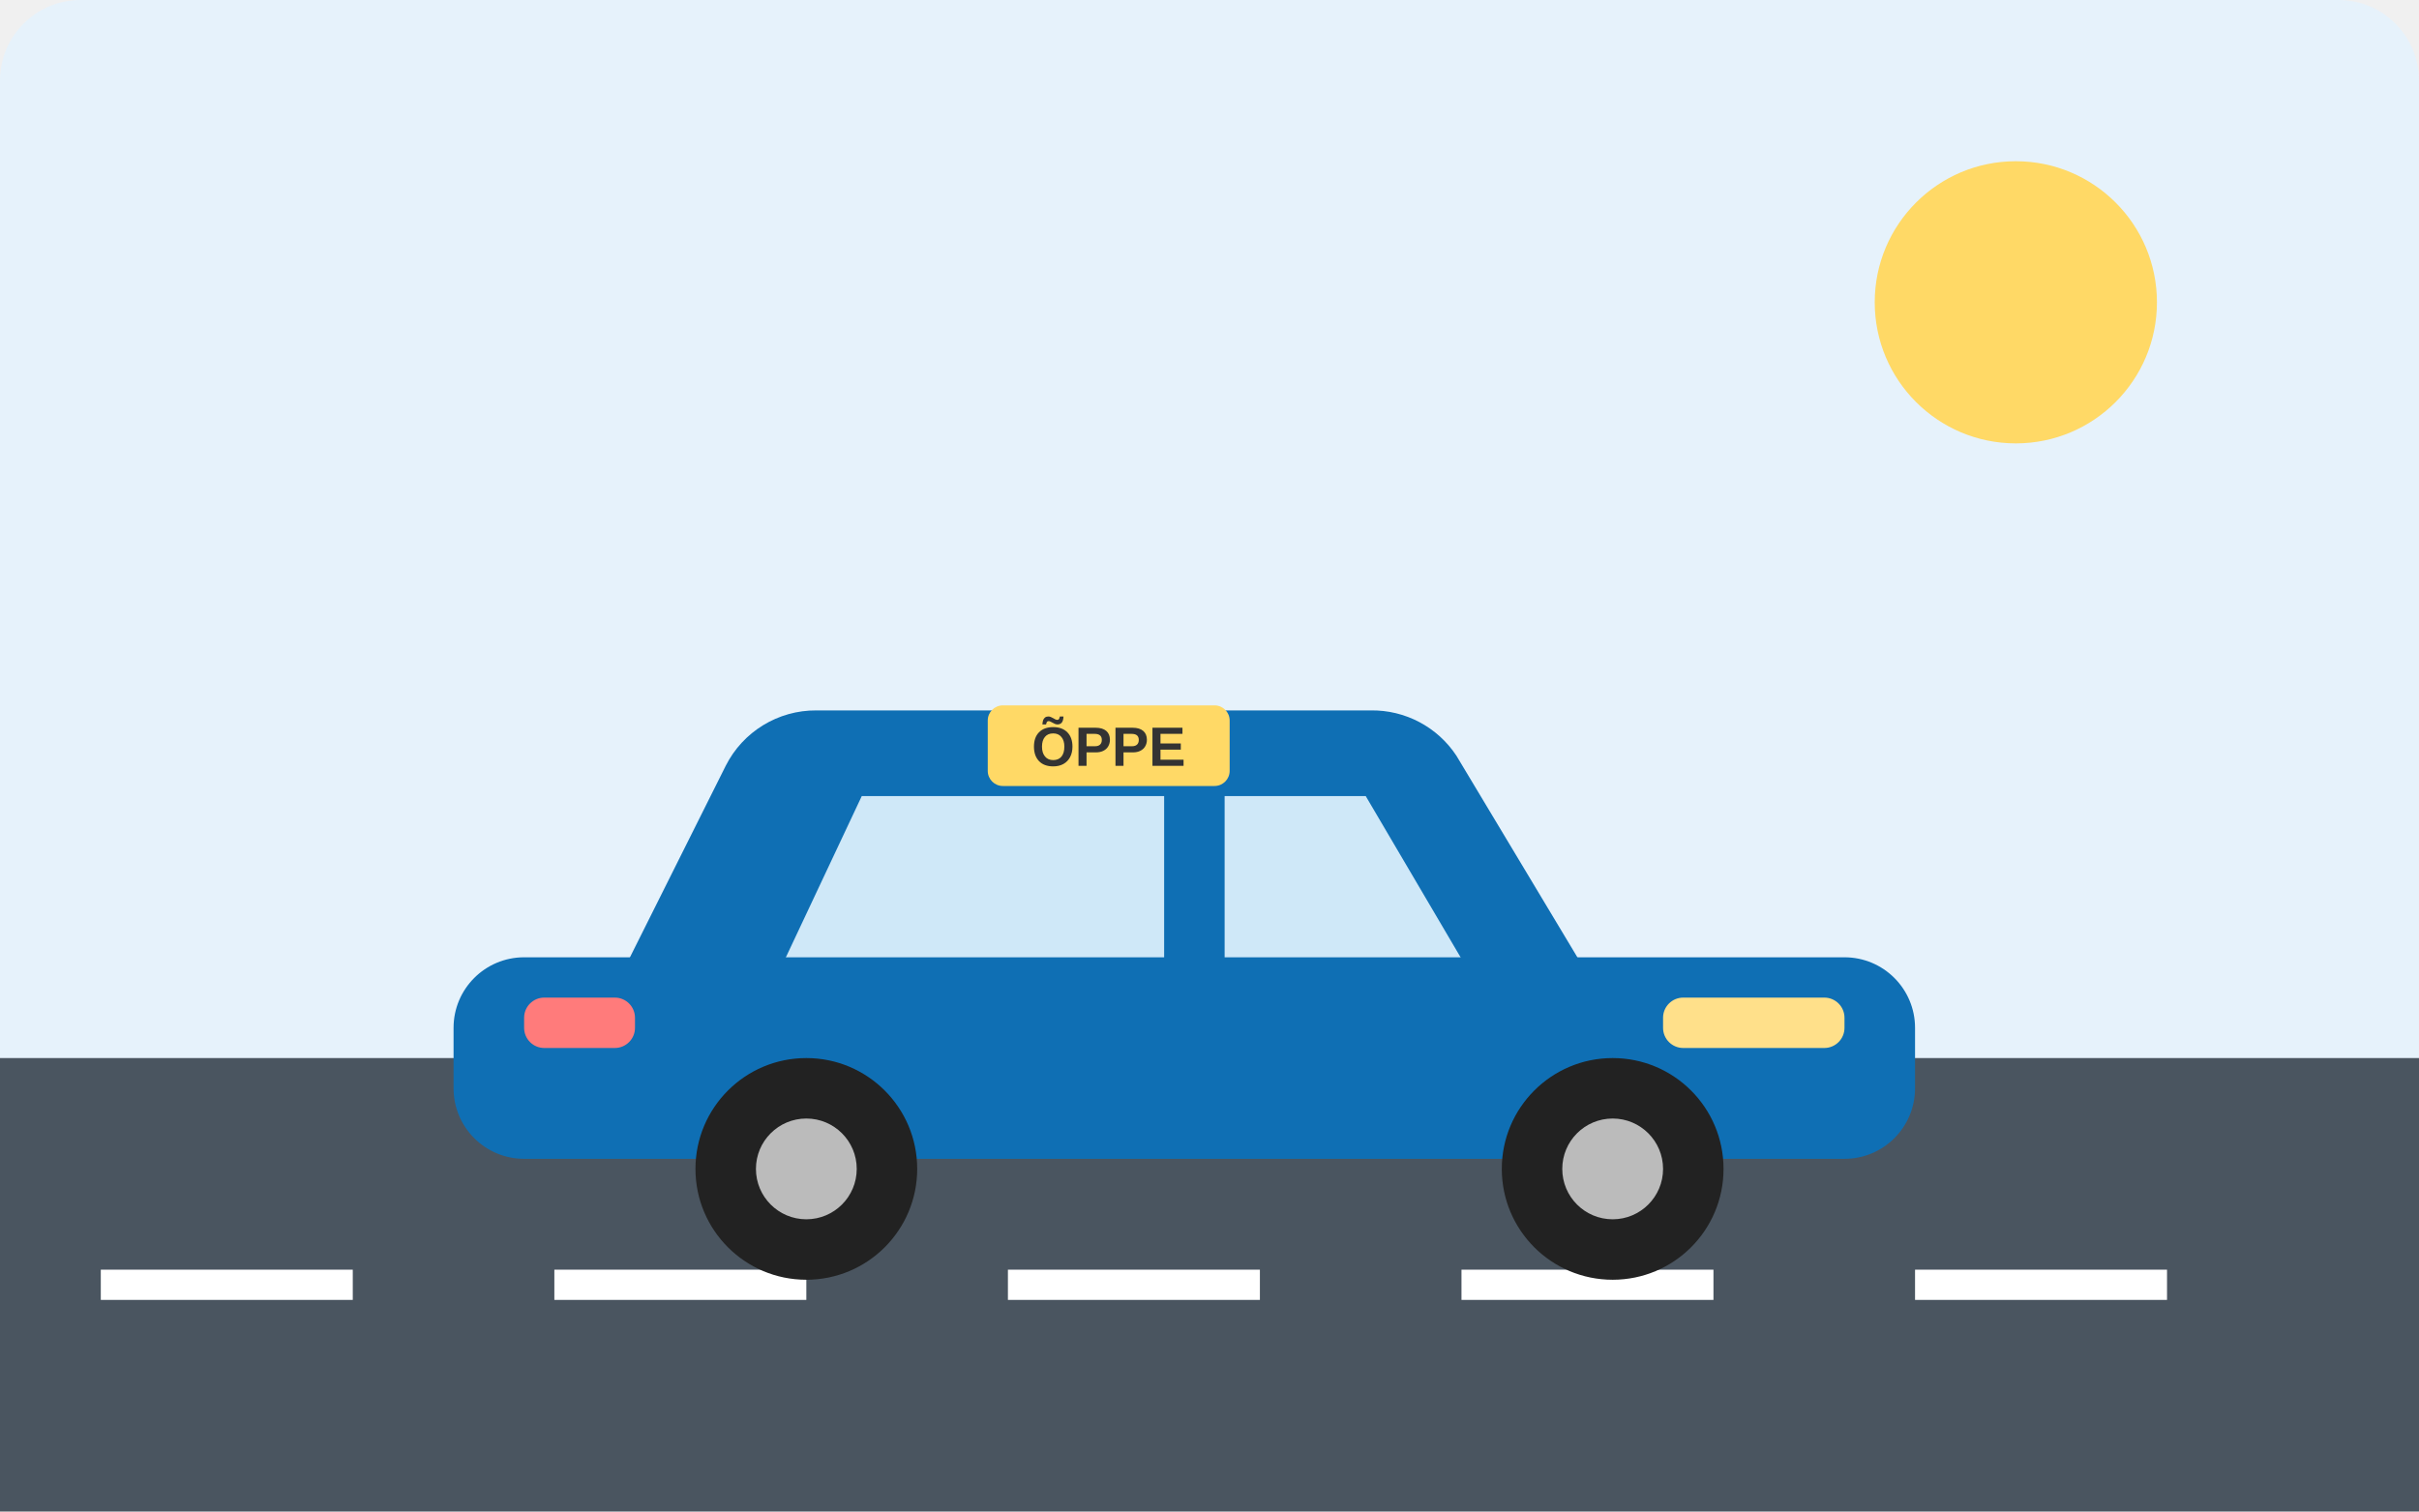
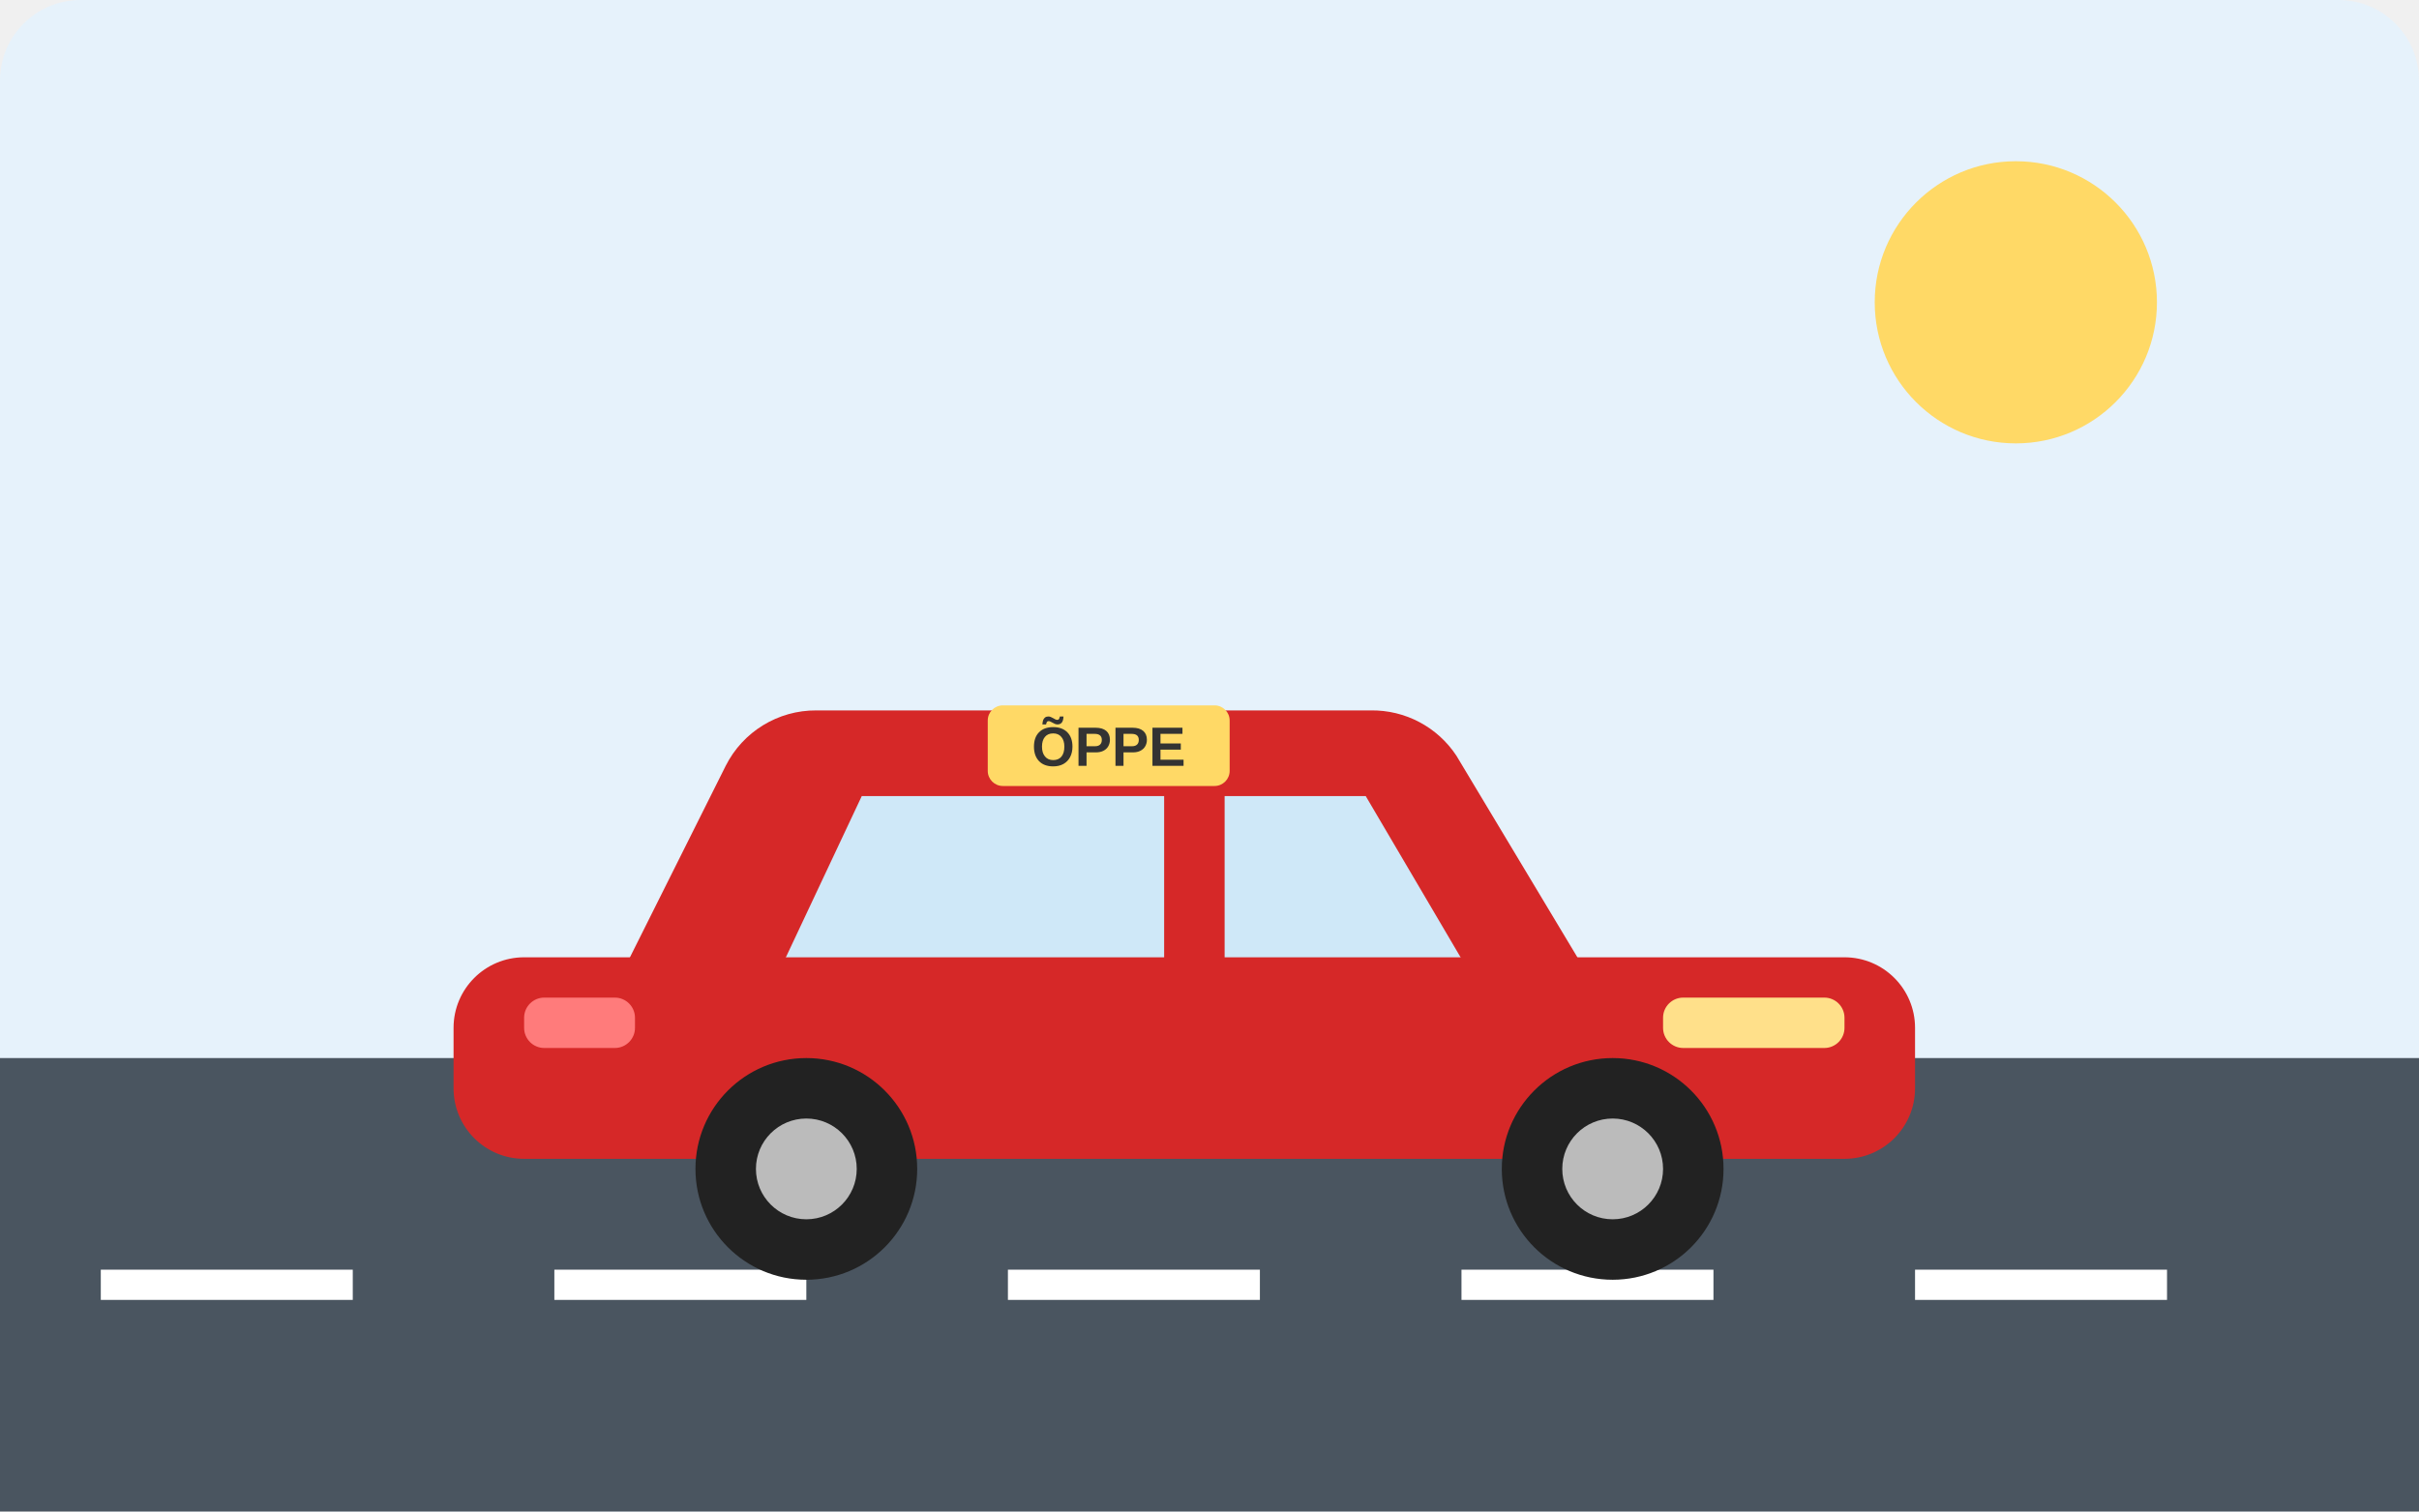
<svg xmlns="http://www.w3.org/2000/svg" viewBox="0 0 480 300" role="img" aria-label="Õppeauto teel">
  <rect width="480" height="300" rx="16" fill="#e6f2fb" />
  <circle cx="400" cy="60" r="28" fill="#ffd966" />
  <rect y="210" width="480" height="90" fill="#4a5560" />
  <g fill="#fff">
    <rect x="20" y="252" width="50" height="6" />
    <rect x="110" y="252" width="50" height="6" />
    <rect x="200" y="252" width="50" height="6" />
    <rect x="290" y="252" width="50" height="6" />
    <rect x="380" y="252" width="50" height="6" />
  </g>
-   <path d="M120 200l24-48a20 20 0 0 1 18-11h110a20 20 0 0 1 17 9l30 50z" fill="#0f6fb4" />
+   <path d="M120 200l24-48a20 20 0 0 1 18-11h110a20 20 0 0 1 17 9l30 50z" fill="#d62828" />
  <path d="M155 192l16-34h60v34zM243 192v-34h28l20 34z" fill="#cfe8f8" />
-   <rect x="90" y="190" width="290" height="40" rx="14" fill="#0f6fb4" />
+   <rect x="90" y="190" width="290" height="40" rx="14" fill="#d62828" />
  <rect x="330" y="198" width="36" height="10" rx="4" fill="#ffe08a" />
  <rect x="104" y="198" width="22" height="10" rx="4" fill="#ff7b7b" />
  <circle cx="160" cy="232" r="22" fill="#222" />
  <circle cx="160" cy="232" r="10" fill="#bbb" />
  <circle cx="320" cy="232" r="22" fill="#222" />
  <circle cx="320" cy="232" r="10" fill="#bbb" />
  <rect x="196" y="140" width="48" height="16" rx="3" fill="#ffd966" />
  <text x="220" y="152" font-size="11" font-family="Arial" font-weight="bold" text-anchor="middle" fill="#333">ÕPPE</text>
</svg>
